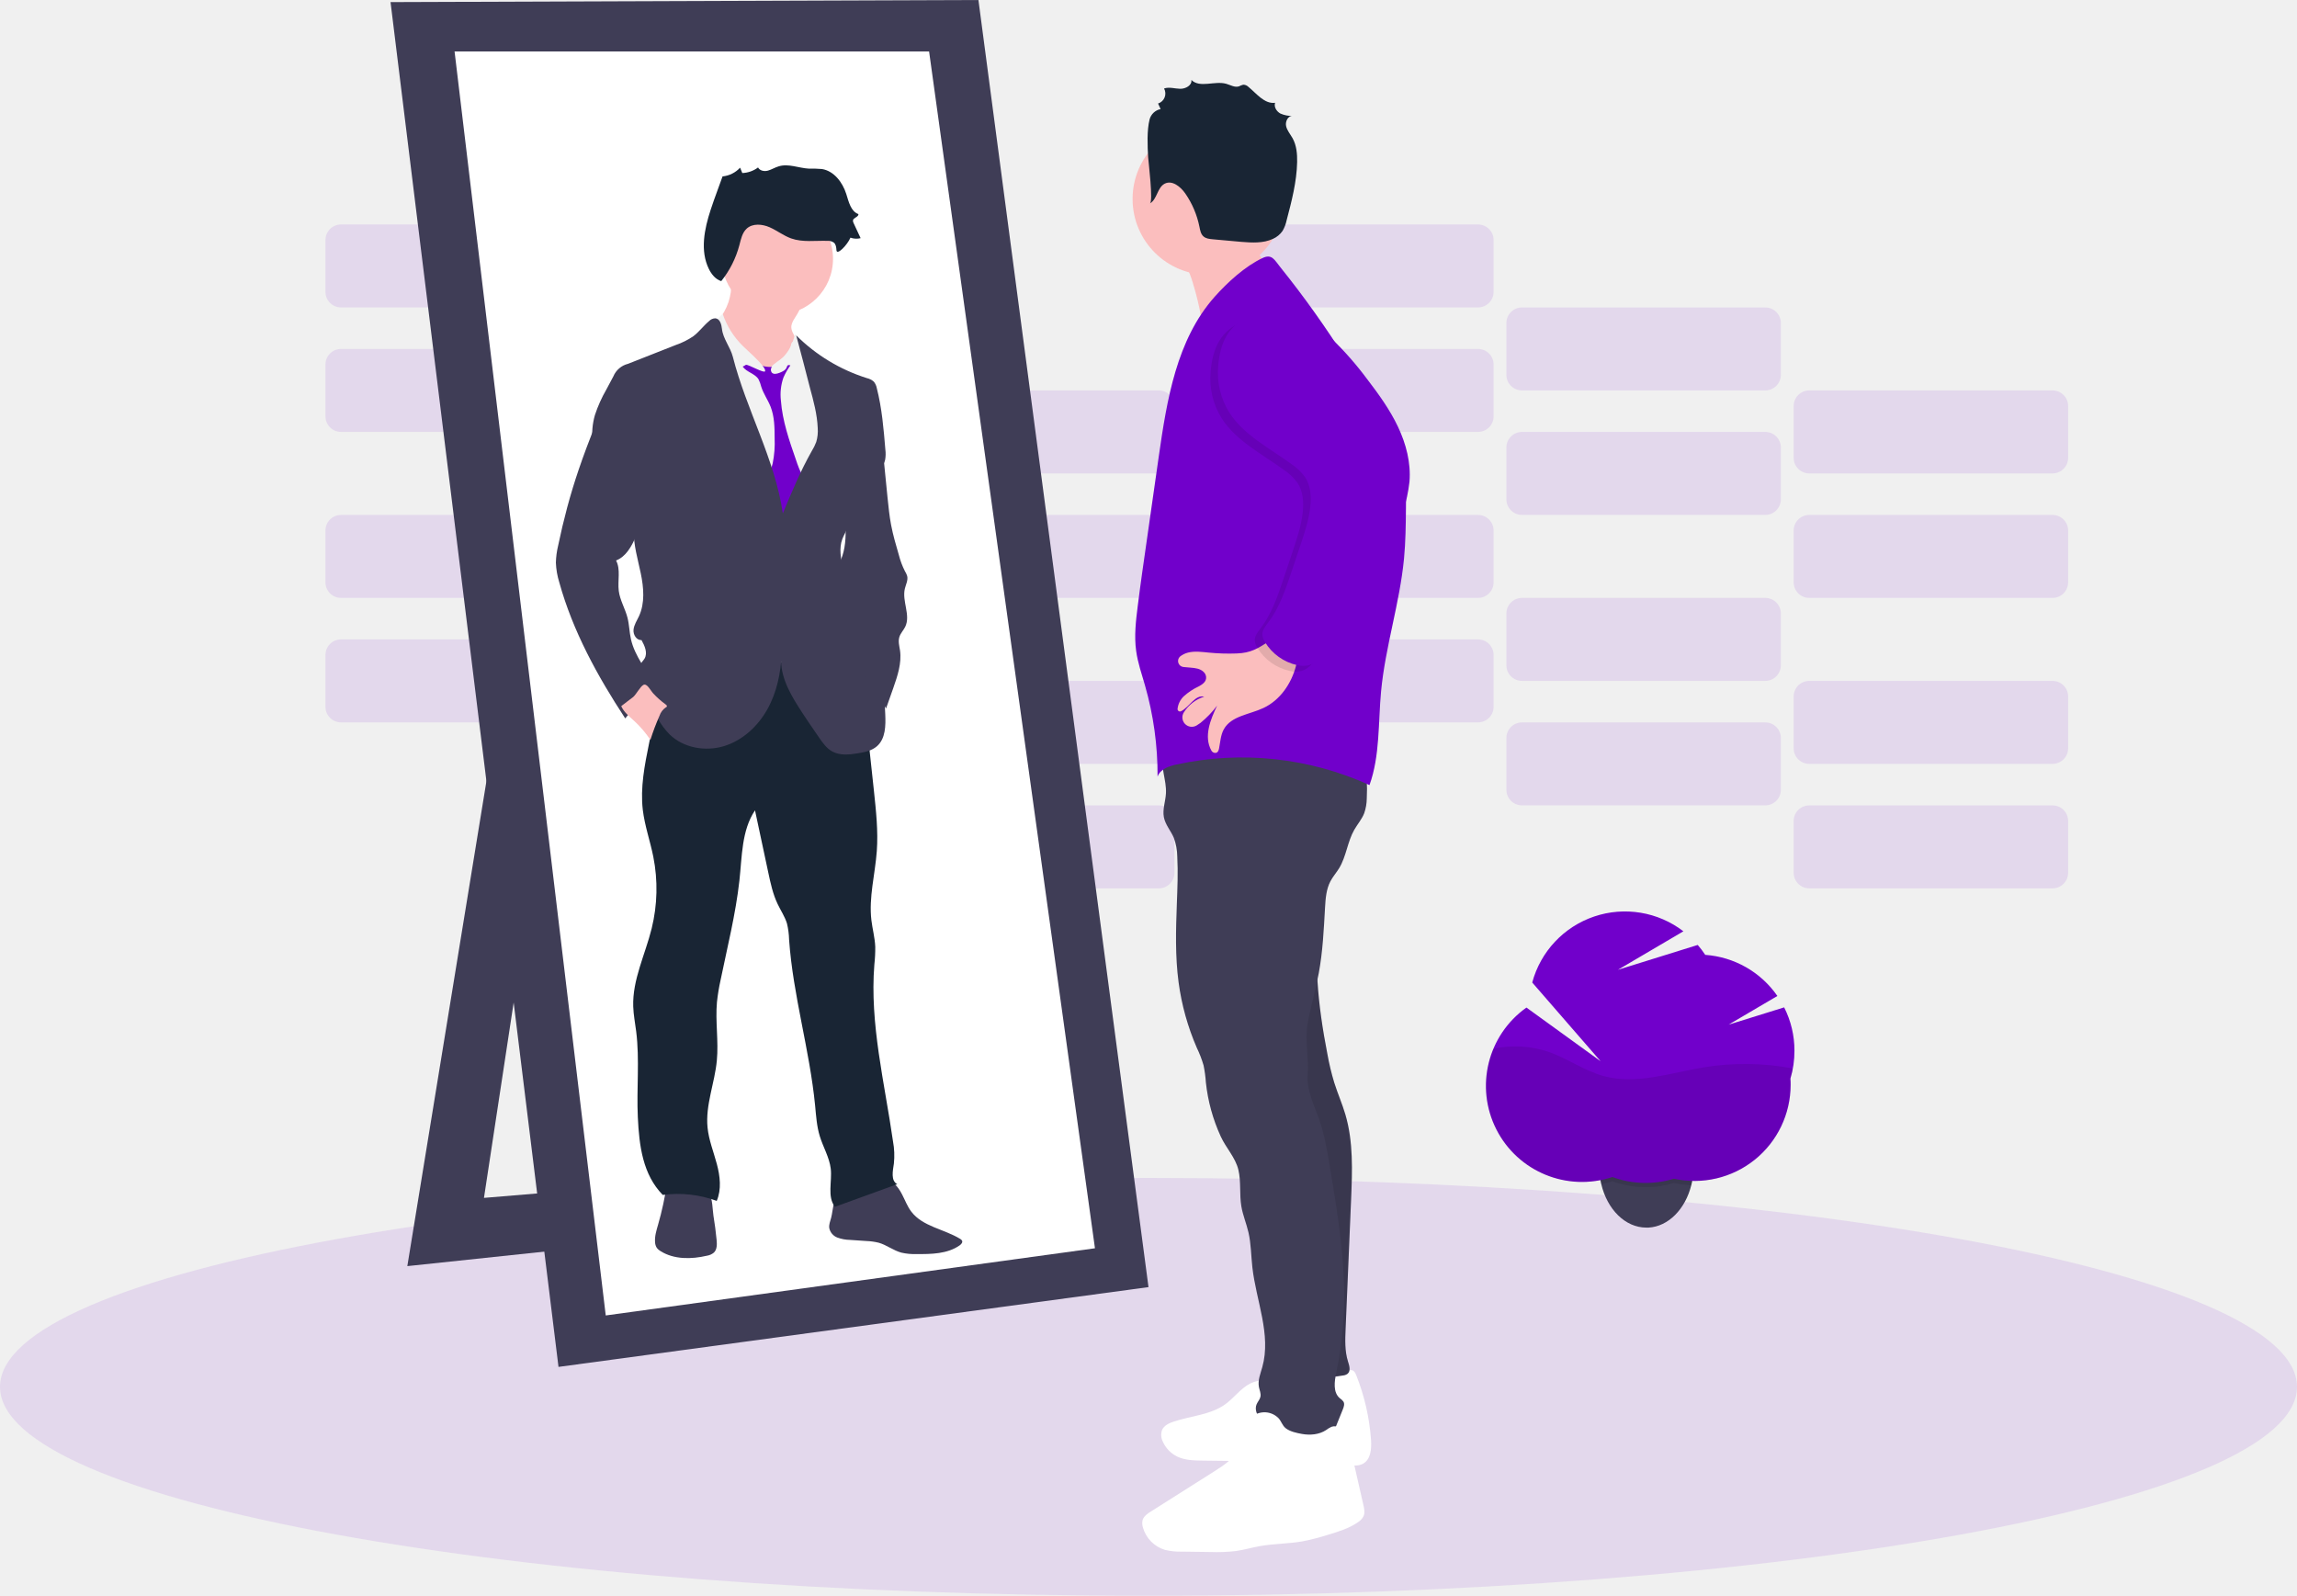
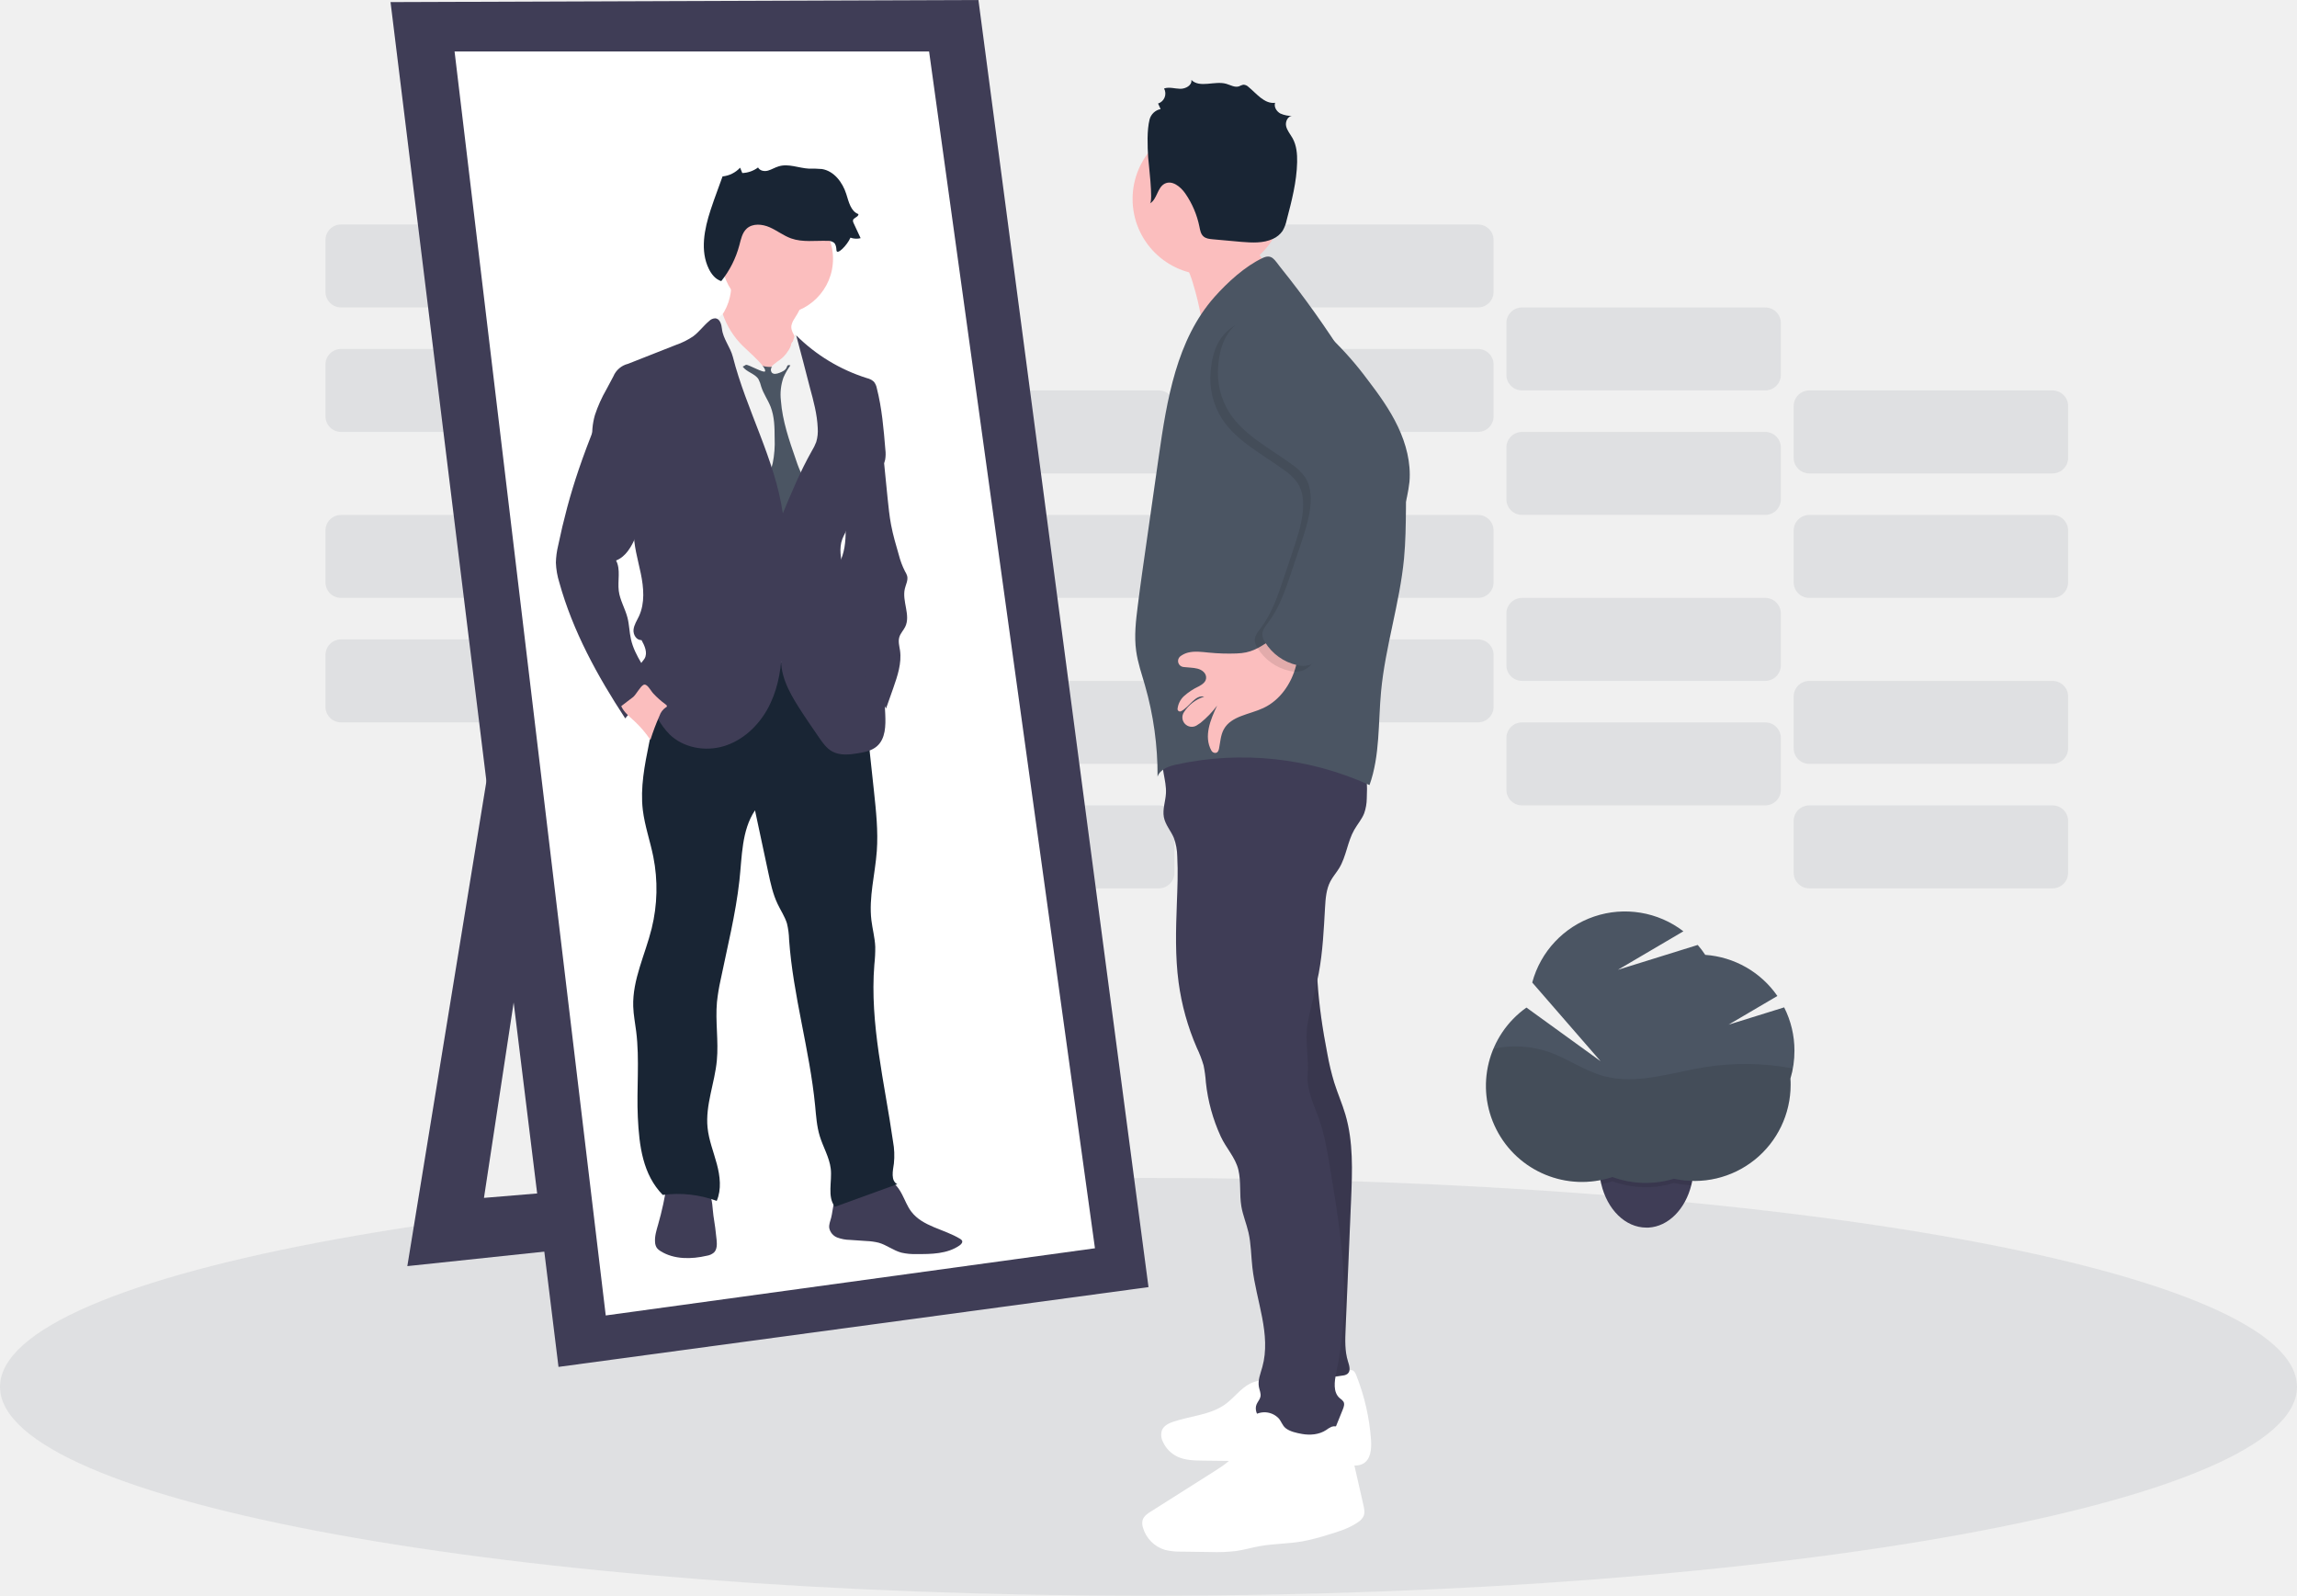
<svg xmlns="http://www.w3.org/2000/svg" data-name="Layer 1" width="1094" height="760" viewBox="0 0 1094 760">
-   <rect x="155" y="304.52" width="130.73" height="39.52" rx="7.43" fill="#7100CB" opacity="0.1" />
-   <rect x="291.81" y="344.05" width="130.73" height="39.52" rx="7.43" fill="#7100CB" opacity="0.1" />
-   <rect x="428.63" y="383.57" width="130.73" height="39.52" rx="7.43" fill="#7100CB" opacity="0.1" />
-   <rect x="155" y="245.24" width="130.73" height="39.52" rx="7.43" fill="#7100CB" opacity="0.1" />
-   <rect x="291.81" y="284.76" width="130.73" height="39.52" rx="7.43" fill="#7100CB" opacity="0.1" />
-   <rect x="428.63" y="324.29" width="130.73" height="39.52" rx="7.43" fill="#7100CB" opacity="0.1" />
-   <rect x="580.64" y="304.52" width="130.73" height="39.52" rx="7.43" fill="#7100CB" opacity="0.1" />
-   <rect x="717.45" y="344.05" width="130.73" height="39.52" rx="7.43" fill="#7100CB" opacity="0.1" />
-   <rect x="854.27" y="383.57" width="130.73" height="39.52" rx="7.43" fill="#7100CB" opacity="0.1" />
-   <rect x="580.64" y="245.24" width="130.73" height="39.52" rx="7.43" fill="#7100CB" opacity="0.1" />
-   <rect x="717.45" y="284.76" width="130.73" height="39.52" rx="7.43" fill="#7100CB" opacity="0.1" />
-   <rect x="854.27" y="324.29" width="130.73" height="39.52" rx="7.43" fill="#7100CB" opacity="0.1" />
-   <rect x="155" y="166.19" width="130.73" height="39.52" rx="7.43" fill="#7100CB" opacity="0.1" />
-   <rect x="291.81" y="205.71" width="130.73" height="39.52" rx="7.43" fill="#7100CB" opacity="0.1" />
-   <rect x="428.63" y="245.24" width="130.73" height="39.52" rx="7.43" fill="#7100CB" opacity="0.1" />
-   <rect x="155" y="106.9" width="130.73" height="39.52" rx="7.43" fill="#7100CB" opacity="0.1" />
-   <rect x="291.81" y="146.43" width="130.73" height="39.52" rx="7.43" fill="#7100CB" opacity="0.1" />
-   <rect x="428.63" y="185.95" width="130.73" height="39.52" rx="7.43" fill="#7100CB" opacity="0.1" />
-   <rect x="580.64" y="166.19" width="130.73" height="39.52" rx="7.43" fill="#7100CB" opacity="0.1" />
-   <rect x="717.45" y="205.71" width="130.73" height="39.52" rx="7.43" fill="#7100CB" opacity="0.1" />
-   <rect x="854.27" y="245.24" width="130.73" height="39.52" rx="7.43" fill="#7100CB" opacity="0.1" />
-   <rect x="580.64" y="106.9" width="130.73" height="39.52" rx="7.43" fill="#7100CB" opacity="0.1" />
-   <rect x="717.45" y="146.43" width="130.73" height="39.52" rx="7.43" fill="#7100CB" opacity="0.1" />
-   <rect x="854.27" y="185.95" width="130.73" height="39.52" rx="7.43" fill="#7100CB" opacity="0.1" />
-   <ellipse cx="547" cy="660.5" rx="547" ry="99.5" fill="#7100CB" opacity="0.1" />
+   <rect x="155" y="304.52" width="130.73" height="39.52" rx="7.43" fill="#4b5563" opacity="0.1" />
+   <rect x="291.81" y="344.05" width="130.73" height="39.52" rx="7.43" fill="#4b5563" opacity="0.1" />
+   <rect x="428.63" y="383.57" width="130.73" height="39.52" rx="7.43" fill="#4b5563" opacity="0.1" />
+   <rect x="155" y="245.24" width="130.73" height="39.52" rx="7.43" fill="#4b5563" opacity="0.1" />
+   <rect x="291.81" y="284.76" width="130.73" height="39.52" rx="7.43" fill="#4b5563" opacity="0.1" />
+   <rect x="428.63" y="324.29" width="130.73" height="39.52" rx="7.43" fill="#4b5563" opacity="0.1" />
+   <rect x="580.64" y="304.52" width="130.73" height="39.52" rx="7.43" fill="#4b5563" opacity="0.1" />
+   <rect x="717.45" y="344.05" width="130.73" height="39.52" rx="7.43" fill="#4b5563" opacity="0.1" />
+   <rect x="854.27" y="383.57" width="130.73" height="39.52" rx="7.43" fill="#4b5563" opacity="0.1" />
+   <rect x="580.64" y="245.24" width="130.73" height="39.52" rx="7.43" fill="#4b5563" opacity="0.1" />
+   <rect x="717.45" y="284.76" width="130.73" height="39.52" rx="7.43" fill="#4b5563" opacity="0.1" />
+   <rect x="854.27" y="324.29" width="130.73" height="39.52" rx="7.43" fill="#4b5563" opacity="0.1" />
+   <rect x="155" y="166.19" width="130.73" height="39.52" rx="7.43" fill="#4b5563" opacity="0.1" />
+   <rect x="291.81" y="205.71" width="130.73" height="39.52" rx="7.43" fill="#4b5563" opacity="0.1" />
+   <rect x="428.63" y="245.24" width="130.73" height="39.52" rx="7.43" fill="#4b5563" opacity="0.1" />
+   <rect x="155" y="106.9" width="130.73" height="39.52" rx="7.43" fill="#4b5563" opacity="0.1" />
+   <rect x="291.81" y="146.43" width="130.73" height="39.52" rx="7.43" fill="#4b5563" opacity="0.1" />
+   <rect x="428.63" y="185.95" width="130.73" height="39.52" rx="7.43" fill="#4b5563" opacity="0.1" />
+   <rect x="580.64" y="166.19" width="130.73" height="39.52" rx="7.43" fill="#4b5563" opacity="0.1" />
+   <rect x="717.45" y="205.71" width="130.73" height="39.52" rx="7.43" fill="#4b5563" opacity="0.1" />
+   <rect x="854.27" y="245.24" width="130.73" height="39.52" rx="7.43" fill="#4b5563" opacity="0.1" />
+   <rect x="580.64" y="106.9" width="130.73" height="39.52" rx="7.43" fill="#4b5563" opacity="0.1" />
+   <rect x="717.45" y="146.43" width="130.73" height="39.52" rx="7.43" fill="#4b5563" opacity="0.1" />
+   <rect x="854.27" y="185.95" width="130.73" height="39.52" rx="7.43" fill="#4b5563" opacity="0.1" />
+   <ellipse cx="547" cy="660.5" rx="547" ry="99.5" fill="#4b5563" opacity="0.1" />
  <polygon points="240 321 194 603 402 581 393 557 230.5 570.5 268.5 320.5 240 321" fill="#3f3d56" />
  <polygon points="186 1 466 0 547 613 266 651 186 1" fill="#3f3d56" />
  <polygon points="216.5 24.5 442.5 24.5 521.5 594.5 288.5 626.5 216.5 24.5" fill="#fff" />
  <path d="M482.64,638.86c1.42,2.72,2.48,5.66,4.33,8.11,5.4,7.22,15.65,8.35,23.34,13.06a2.15,2.15,0,0,1,.91.88c.35.83-.43,1.7-1.18,2.22-5.83,4.09-13.48,4.18-20.61,4.13a27.49,27.49,0,0,1-7.13-.68c-3.77-1-7-3.63-10.72-4.7a28.44,28.44,0,0,0-5.89-.83l-7.81-.53a18.41,18.41,0,0,1-6.09-1.13,6.16,6.16,0,0,1-3.84-4.55c-.22-1.66.49-3.27.91-4.89,1-3.84.69-8.48,3.68-11.1a11.35,11.35,0,0,1,4.15-2,132.39,132.39,0,0,1,16.61-4.42C477.93,631.52,480.59,634.92,482.64,638.86Z" transform="translate(-53 -70)" fill="#3f3d56" />
  <path d="M394.3,660.49c.2,2.13.26,4.57-1.28,6.06a6.83,6.83,0,0,1-3.35,1.5c-7.39,1.72-15.63,1.84-22.06-2.18a6.09,6.09,0,0,1-1.74-1.49,5.43,5.43,0,0,1-.88-2.75c-.23-2.83.64-5.62,1.43-8.35a146.52,146.52,0,0,0,4.25-19.75c.08-.55,18.87,3,20.12,4.86,1.57,2.3,1.58,7.82,2,10.56Q393.74,654.69,394.3,660.49Z" transform="translate(-53 -70)" fill="#3f3d56" />
  <path d="M464.24,400.27l5,46.49c1,9.5,2.05,19.05,1.36,28.58-.8,11-3.88,22-2.58,32.9.51,4.24,1.67,8.4,1.84,12.67a69,69,0,0,1-.43,8.5c-2.26,28.21,4.89,56.2,8.89,84.21a36.54,36.54,0,0,1,.42,10.48c-.52,3.55-1.56,8.21,1.6,9.89l-29.68,10.76c-3.79-4.75-1.28-12.14-2-18.17-.66-5.43-3.64-10.27-5.23-15.5-1.44-4.7-1.74-9.65-2.21-14.53-2.59-26.57-10.54-52.45-12.4-79.08a36,36,0,0,0-1-7.63c-1-3.31-3-6.2-4.46-9.31-2.24-4.67-3.34-9.79-4.42-14.85l-6.35-29.75c-6.42,9.56-6.16,22-7.43,33.46-1.78,16-5.76,31.73-9,47.53a94.47,94.47,0,0,0-1.69,10.3c-.84,9.27.83,18.63-.06,27.89-1,10.73-5.51,21.2-4.42,31.93.6,5.94,2.88,11.56,4.42,17.32s2.3,12.08-.05,17.57a54,54,0,0,0-25.71-2.84c-9.53-9.75-11.22-23.35-11.87-37s.92-27.32-.78-40.84c-.5-4-1.28-7.9-1.41-11.89-.42-12.79,5.73-24.76,8.79-37.19a78.7,78.7,0,0,0,.77-34.15c-1.5-7.47-4.08-14.72-5-22.29-1.25-10.61.87-21.3,3-31.78,1.43-7.07,2.85-14.14,4.47-21.17,1.74-7.55,3.81-15.26,8.46-21.44,7.44-9.89,20.65-14.28,33-13.32s23.88,6.58,34.08,13.58A128.48,128.48,0,0,1,464.24,400.27Z" transform="translate(-53 -70)" fill="#192534" />
  <path d="M431.06,222.25a8.63,8.63,0,0,0-1.15,2.94c-.25,2.05,1,3.93,2,5.72a31.15,31.15,0,0,1,2.93,7.3,12,12,0,0,1,.43,4.87,11.75,11.75,0,0,1-1.3,3.5c-1.93,3.72-4.79,7.16-8.68,8.71a15.29,15.29,0,0,1-9.39.38,28.51,28.51,0,0,1-8.59-4.08,26.11,26.11,0,0,1-5.88-5.1,35.25,35.25,0,0,1-4.06-7c-2.08-4.35-4.19-9-3.81-13.77a4.6,4.6,0,0,1,.24-1.27,6.83,6.83,0,0,1,1.34-2,26.1,26.1,0,0,0,6.12-18.15l14.57,3.31c3.21.73,6.42,1.46,9.59,2.37,2.6.75,6.6,1.79,8.29,4.11S432.21,220.13,431.06,222.25Z" transform="translate(-53 -70)" fill="#fbbebe" />
  <circle cx="370.26" cy="123.29" r="26.48" fill="#fbbebe" />
  <path d="M419,246.71c1.12-2.45,3.54-4,5.75-5.54s4.45-3.51,4.88-6.18a4.43,4.43,0,0,1,.44-1.74c.85-1.28,2.87-.64,4.08.3,2.94,2.29,4.94,5.54,6.89,8.71a74.43,74.43,0,0,1,6.45,12.19c2.81,7.41,3.15,15.5,3.46,23.41.28,7.2.55,14.51-1.2,21.49-1.1,4.42-3,8.71-3.11,13.26-.33,16.53-6.07,32.33-6.47,48.86a126.75,126.75,0,0,0,.72,14.31l.94,10.73q-21.81-1.25-43.5-3.83c-.42-4.94-1.83-9.73-3.12-14.51a314.93,314.93,0,0,1-10.11-59.74c-.77-10.72-1.56-21.4-2.75-32.08-1.07-9.71-3.17-19.48-1.91-29.17a40.27,40.27,0,0,1,4.1-12.62,8.32,8.32,0,0,1,3.2-3.83A8.65,8.65,0,0,1,390,230a41.94,41.94,0,0,1,6.88-.81,4.74,4.74,0,0,1,1.68.16,5.27,5.27,0,0,1,2.29,2.22A41.52,41.52,0,0,0,419,246.71Z" transform="translate(-53 -70)" fill="#f2f2f2" />
-   <path d="M406.72,244.59c1.86,2.66,5.8,3.29,7.52,6a15.73,15.73,0,0,1,1.31,3.57c1.05,3.35,3.17,6.26,4.46,9.53,1.86,4.7,1.91,9.9,1.93,14.95a49.47,49.47,0,0,1-.92,12c-.6,2.47-1.58,4.82-2.3,7.26a35.5,35.5,0,0,0-1.34,12.8,5.24,5.24,0,0,0,.72,2.65,5.75,5.75,0,0,0,2.56,1.74c2.93,1.29,6,2.61,9.2,2.31a3.37,3.37,0,0,0,1.83-.61,4.07,4.07,0,0,0,.9-1.19l2-3.38c1.81-3.09,3.7-6.55,3-10.08a20,20,0,0,0-2.27-5.17,60.78,60.78,0,0,1-3.26-8.07c-3.19-9.17-6.42-18.47-7.14-28.15a24.74,24.74,0,0,1,1.2-10.92,31.1,31.1,0,0,1,3.52-6.09,2.61,2.61,0,0,0-2.81-.95,16.72,16.72,0,0,0-2.91,1.21c-2.94,1.24-6.2.79-9.17-.06-1.16-.34-3-1.5-4.2-1.42C410.14,242.57,406.79,244.71,406.72,244.59Z" transform="translate(-53 -70)" fill="#7100CB" />
+   <path d="M406.72,244.59c1.86,2.66,5.8,3.29,7.52,6a15.73,15.73,0,0,1,1.31,3.57c1.05,3.35,3.17,6.26,4.46,9.53,1.86,4.7,1.91,9.9,1.93,14.95a49.47,49.47,0,0,1-.92,12c-.6,2.47-1.58,4.82-2.3,7.26a35.5,35.5,0,0,0-1.34,12.8,5.24,5.24,0,0,0,.72,2.65,5.75,5.75,0,0,0,2.56,1.74c2.93,1.29,6,2.61,9.2,2.31a3.37,3.37,0,0,0,1.83-.61,4.07,4.07,0,0,0,.9-1.19l2-3.38c1.81-3.09,3.7-6.55,3-10.08a20,20,0,0,0-2.27-5.17,60.78,60.78,0,0,1-3.26-8.07c-3.19-9.17-6.42-18.47-7.14-28.15a24.74,24.74,0,0,1,1.2-10.92,31.1,31.1,0,0,1,3.52-6.09,2.61,2.61,0,0,0-2.81-.95,16.72,16.72,0,0,0-2.91,1.21c-2.94,1.24-6.2.79-9.17-.06-1.16-.34-3-1.5-4.2-1.42C410.14,242.57,406.79,244.71,406.72,244.59Z" transform="translate(-53 -70)" fill="#4b5563" />
  <path d="M430.13,244.48c-.6-.48-1.53-.92-2.06-.36a2.32,2.32,0,0,0-.38.81c-.52,1.4-2.05,2.09-3.44,2.63s-2.89.84-3.73-.19a2.26,2.26,0,0,1,.13-2.67,8.16,8.16,0,0,1,2.19-1.85,21.38,21.38,0,0,0,8.72-13.72,6.52,6.52,0,0,1,2.39,4.13c.33,1.59.37,3.23.7,4.82.49,2.28,1.58,4.41,1.83,6.72.13,1.23,0,2.47,0,3.7a22.71,22.71,0,0,0,.42,3.58C434.56,249.6,432.91,246.69,430.13,244.48Z" transform="translate(-53 -70)" fill="#f2f2f2" />
  <path d="M409.89,237.69c-1-.95-2-1.85-3-2.82a38.9,38.9,0,0,1-9.67-15.35c-1.28,1-2.69,2.32-2.72,4a6.13,6.13,0,0,0,1.32,3.25,50.68,50.68,0,0,1,7.33,19.61,5.84,5.84,0,0,1,5.05-2.69c1.58,0,8.67,4.2,9.18,3.14C418.13,245.17,411.09,238.82,409.89,237.69Z" transform="translate(-53 -70)" fill="#f2f2f2" />
  <path d="M432.22,229.73a83,83,0,0,0,33.58,20.33,7.54,7.54,0,0,1,3.39,1.72,6.93,6.93,0,0,1,1.41,3.1c2.44,9.54,3.26,19.41,4.07,29.22a16.28,16.28,0,0,1-.1,4.88c-.59,2.62-2.45,4.74-4.28,6.71-5.74,6.15-12.29,12.58-13.26,20.94a33.45,33.45,0,0,1-.57,4.8c-.5,1.86-1.61,3.5-2.29,5.31-3.34,8.91,4.21,19.7-.39,28A50.54,50.54,0,0,1,458.84,370a19.86,19.86,0,0,0,1.37,5.88c1.37,2.86,4.19,4.68,6.41,7,6.77,6.94,7.6,17.56,8,27.25.25,5.46.17,11.73-4,15.31-2.41,2.09-5.7,2.77-8.85,3.29-4.19.7-8.75,1.2-12.46-.87-2.66-1.48-4.47-4.07-6.2-6.57-3.28-4.77-6.57-9.53-9.68-14.42-4.92-7.71-9.56-16.52-8.14-25.56-.4,9.25-2.35,18.57-6.89,26.63s-11.85,14.79-20.72,17.45-19.24.78-25.85-5.7a34.94,34.94,0,0,1-5.51-7.43,72.52,72.52,0,0,1-8.14-20.71c-.43-1.89-.75-4,.2-5.69.45-.8,1.14-1.43,1.61-2.22,1.58-2.69.06-6.08-1.47-8.82-2.33.22-4-2.52-3.79-4.86s1.61-4.37,2.6-6.5c2.9-6.28,2.26-13.59.86-20.36s-3.49-13.5-3.33-20.41c.17-7.31-5.09-13.89-9.1-20-2.24-3.44-4.85-6.64-6.8-10.25a33.07,33.07,0,0,1-2.62-24.76,64.89,64.89,0,0,1,5.48-12.22l3.3-6.19a10.21,10.21,0,0,1,7-6l22.83-9a34.35,34.35,0,0,0,8.24-4.12c2.79-2.1,4.87-5,7.53-7.24a4.22,4.22,0,0,1,3-1.31c2.14.19,2.9,2.89,3.12,5,.5,4.72,4,8.72,5.19,13.31,6.44,25.35,20.07,48.73,23.81,74.61,4.2-10.09,8.4-20.2,13.78-29.7a24.66,24.66,0,0,0,2.13-4.31,18.4,18.4,0,0,0,.71-6.69c-.27-6.51-2-12.87-3.71-19.16C436.53,246.1,434.53,238.21,432.22,229.73Z" transform="translate(-53 -70)" fill="#3f3d56" />
  <path d="M475.73,307.19c.44,4.26.87,8.53,1.66,12.74.92,4.87,2.32,9.63,3.71,14.39a37.45,37.45,0,0,0,2.9,7.73,9.94,9.94,0,0,1,1.07,2.29c.49,2-.63,4-1.11,6-1.44,6,2.88,12.67.16,18.2-.82,1.68-2.25,3.07-2.79,4.87-.63,2.07,0,4.28.33,6.42.85,6-1.2,12.1-3.22,17.87L475,407.44c-3.14-5.84-6.31-11.74-10.65-16.75-1.55-1.8-3.24-3.47-4.67-5.37a37.66,37.66,0,0,1-5-9.74,84.43,84.43,0,0,1-5.17-25.72,17.59,17.59,0,0,1,.85-7.4,39.36,39.36,0,0,1,2.22-4c2.68-4.83,3.23-10.55,3.18-16.07s-.64-11.06,0-16.55a37.86,37.86,0,0,1,4-13.13,18.63,18.63,0,0,1,5.43-6.77,9.78,9.78,0,0,1,6-1.95c3.27.19,2.52,3,2.8,5.71Z" transform="translate(-53 -70)" fill="#3f3d56" />
  <path d="M328.64,293.58q-3.06,9-5.52,18.16-2.4,9-4.29,18.1a38.76,38.76,0,0,0-1.08,8.14,36.42,36.42,0,0,0,1.63,9.41c6.44,23.21,18.18,44.62,31.4,64.75A58.28,58.28,0,0,1,364.08,400a2.85,2.85,0,0,0,1-1,2.71,2.71,0,0,0-.32-2.34c-3.65-7.48-9.43-14.07-11.25-22.2-.76-3.38-.79-6.9-1.65-10.26-1.11-4.35-3.59-8.33-4.16-12.79-.61-4.86,1-10.16-1.28-14.47,4.65-1.81,7.34-6.6,9.31-11.19a61.29,61.29,0,0,0,4.48-14.71,44.26,44.26,0,0,0-5.41-28.15,45,45,0,0,0-9.05-11.36c-1.19-1.07-4-4.14-5.73-4.11-2.31.05-3.05,3.79-3.71,5.47C333.64,279.75,331,286.62,328.64,293.58Z" transform="translate(-53 -70)" fill="#3f3d56" />
  <path d="M370.06,405.51c.3.22.64.52.56.88s-.37.45-.63.6a7.76,7.76,0,0,0-2.88,3.9,108.85,108.85,0,0,0-4.34,11.49,50.37,50.37,0,0,0-7.84-9.15c-2.28-2.1-4.83-4.09-6.05-6.93,0-.08,5.24-3.95,5.72-4.37,1.47-1.31,3.32-4.94,4.84-5.74,1.72-.9,3.36,2.63,4.67,4.05A39.72,39.72,0,0,0,370.06,405.51Z" transform="translate(-53 -70)" fill="#fbbebe" />
  <path d="M451.38,189.15c-.07-1.31-.24-2.76-1.24-3.61a4.73,4.73,0,0,0-3-.83c-5.83-.19-11.86.79-17.36-1.17-3.62-1.29-6.71-3.77-10.24-5.31s-8.05-1.95-10.9.64c-2.16,2-2.75,5.07-3.5,7.9a46.32,46.32,0,0,1-8.63,17.12c-2.71-.84-4.65-3.26-5.9-5.8-4.25-8.66-2.16-19,.86-28.18,1-3.08,2.11-6.13,3.22-9.17l2.44-6.72a13.12,13.12,0,0,0,8.36-4.16l1.05,2.55a13.3,13.3,0,0,0,7.5-2.65c.84,1.58,3,2,4.75,1.49s3.26-1.49,5-2c4.65-1.5,9.61.81,14.49,1.07a58,58,0,0,1,6.19.18c5.76.93,9.83,6.35,11.59,11.91,1.17,3.7,2.14,8.25,5.79,9.56.08,1.4-2.4,1.67-2.61,3a2.3,2.3,0,0,0,.3,1.27l3.35,7.19a8.32,8.32,0,0,1-4.84-.24C456.54,186.74,451.53,191.86,451.38,189.15Z" transform="translate(-53 -70)" fill="#192534" />
  <path d="M621.14,204.8a131.36,131.36,0,0,1,4,16.73c.72,4.24,1.14,8.95-1.29,12.49,9.26-13.93,18.93-28.28,33-37.27A30.13,30.13,0,0,1,649,173.51c.08-.84-11.55,3.55-12.44,4.05-4.08,2.27-7.82,5.09-11.8,7.52-2.06,1.25-10.64,4.21-10.72,6,0,1.15,3.41,4.67,4.05,5.88A45.67,45.67,0,0,1,621.14,204.8Z" transform="translate(-53 -70)" fill="#fbbebe" />
  <path d="M664.17,730.18a15.5,15.5,0,0,0-15.84-1.2c-4.53,2.34-7.58,6.77-11.7,9.77-7.08,5.14-16.43,5.55-24.72,8.33-2.2.74-4.54,1.84-5.47,4a7.1,7.1,0,0,0,.41,5.57,14.42,14.42,0,0,0,6.86,7.07c3.72,1.78,8,1.86,12.12,1.91l35.8.42c11,.13,22.07.26,33,1.63,2.55.32,5.31.67,7.56-.58,3.66-2,4.08-7.06,3.8-11.23a103.07,103.07,0,0,0-7-30.8c-.43-1.09-1-2.33-2.21-2.53a3.6,3.6,0,0,0-2.38.76c-10.1,6-22.89,9.39-33.63,4.59" transform="translate(-53 -70)" fill="#fff" />
  <path d="M682.09,501.78c-4,23.23-1.39,47.1,3.11,70.23a122.46,122.46,0,0,0,3.27,13.64c1.61,5.1,3.78,10,5.29,15.13,3.84,13,3.3,26.9,2.73,40.47L693.87,703c-.22,5.18-.42,10.48,1.14,15.42.63,2,1.4,4.5-.19,5.85a4.46,4.46,0,0,1-2.11.81,32.66,32.66,0,0,1-21-3.15L671,659.55c-.22-19.23-.45-38.54-3.41-57.53-2.35-15.1-6.43-30-6.7-45.28-.28-16,3.64-31.79,7.64-47.3.86-3.32,4-5.75,6.58-8a8.09,8.09,0,0,1,3.2-1.94C679.51,499.17,681.35,500.77,682.09,501.78Z" transform="translate(-53 -70)" fill="#3f3d56" />
  <path d="M682.09,501.78c-4,23.23-1.39,47.1,3.11,70.23a122.46,122.46,0,0,0,3.27,13.64c1.61,5.1,3.78,10,5.29,15.13,3.84,13,3.3,26.9,2.73,40.47L693.87,703c-.22,5.18-.42,10.48,1.14,15.42.63,2,1.4,4.5-.19,5.85a4.46,4.46,0,0,1-2.11.81,32.66,32.66,0,0,1-21-3.15L671,659.55c-.22-19.23-.45-38.54-3.41-57.53-2.35-15.1-6.43-30-6.7-45.28-.28-16,3.64-31.79,7.64-47.3.86-3.32,4-5.75,6.58-8a8.09,8.09,0,0,1,3.2-1.94C679.51,499.17,681.35,500.77,682.09,501.78Z" transform="translate(-53 -70)" opacity="0.1" />
  <path d="M607,429.18c-1.48,6.09,1.66,12.4,1.31,18.66-.2,3.79-1.69,7.57-1,11.29s3.35,6.52,4.77,9.93a26.94,26.94,0,0,1,1.62,8.88c.41,7.48.08,15-.2,22.45-.47,12.5-.82,25.07.83,37.46A117.19,117.19,0,0,0,623,569a54,54,0,0,1,3.23,8.39,59.88,59.88,0,0,1,1.1,8.14,82.7,82.7,0,0,0,7.07,25.71c2.55,5.57,7,10,8.41,15.91,1.34,5.66.44,11.63,1.41,17.36.71,4.25,2.44,8.27,3.4,12.47,1.25,5.43,1.22,11.06,1.85,16.6,1.8,16,9.07,32,4.73,47.52-.87,3.12-2.22,6.29-1.61,9.47.3,1.56,1.06,3.1.72,4.65-.28,1.32-1.3,2.34-1.82,3.59-1,2.34.06,5.12,1.84,6.93a19.69,19.69,0,0,0,6.5,3.84c7.37,3.15,15,6.35,23,6.28a6.18,6.18,0,0,0,2.83-.52c1.44-.75,2.15-2.38,2.76-3.88l4.1-10.14c.5-1.23,1-2.67.31-3.81a7.1,7.1,0,0,0-1.72-1.6c-3.31-2.79-2.56-8-1.68-12.19a177.87,177.87,0,0,0,3.72-32.7c.44-21.92-3.17-43.71-6.77-65.34-1.25-7.51-2.51-15.07-5-22.27s-6.16-14.13-5.56-21.61c.64-8.08-1.46-16.55,0-24.52s3.77-15.77,5.26-23.73c1.93-10.33,2.41-20.86,3-31.34.25-4.28.57-8.7,2.57-12.5,1.17-2.22,2.87-4.12,4.18-6.27,3.38-5.59,3.92-12.52,7.15-18.2,1.53-2.69,3.64-5.06,4.76-7.94a22.19,22.19,0,0,0,1.22-7.06,84,84,0,0,0-1-18.05,117.45,117.45,0,0,0-55-12.76c-7.31.12-14.7.86-21.56,3.39C619.86,425.25,613.9,428.66,607,429.18Z" transform="translate(-53 -70)" fill="#3f3d56" />
  <path d="M648,746c-2.94,3.66-2.74,8.89-4.62,13.2-2.28,5.23-7.36,8.58-12.18,11.63l-30,19c-1.64,1-3.4,2.23-4,4.09a6.56,6.56,0,0,0,.15,3.59,15.58,15.58,0,0,0,10.48,10.64,31,31,0,0,0,8.11.83l13.49.18a79,79,0,0,0,12.31-.48c3.74-.54,7.38-1.61,11.1-2.29,6.77-1.23,13.73-1.12,20.51-2.31a108.46,108.46,0,0,0,12.28-3.17c4.9-1.47,9.89-3,14.09-5.91a7.31,7.31,0,0,0,2.71-2.92c.71-1.65.32-3.54-.08-5.29l-6.44-28.3a16.87,16.87,0,0,0-2.52-6.61c-1.43-1.9-4-3.16-6.23-2.35a13.21,13.21,0,0,0-2.59,1.56c-3.3,2.17-7.53,2.53-11.43,1.85-2.52-.45-5.85-1.14-7.88-2.81-1.54-1.27-2-3.24-3.31-4.68A9.39,9.39,0,0,0,648,746Z" transform="translate(-53 -70)" fill="#fff" />
  <circle cx="575.55" cy="94.77" r="36.13" fill="#fbbebe" />
  <path d="M600.68,166.89c3.46-1.94,3.46-7.53,7-9.39s7.56,1.37,9.83,4.63A42.59,42.59,0,0,1,624.26,178c.32,1.62.62,3.39,1.84,4.52s2.82,1.27,4.38,1.43q6.85.68,13.72,1.24c5.1.41,10.48.74,15.11-1.45a11,11,0,0,0,4.54-3.76,16.92,16.92,0,0,0,1.94-5.08c2.39-9.09,4.8-18.29,5-27.69.08-3.88-.26-7.9-2.13-11.3-1.09-2-2.69-3.74-3.14-5.94s1-5,3.28-4.76a13.46,13.46,0,0,1-6-1.14c-1.81-1-3.15-3.15-2.51-5.11-5.08.65-8.78-4.37-12.74-7.62a3.45,3.45,0,0,0-2.42-1,8.73,8.73,0,0,0-2,.77c-2,.7-4.09-.63-6.14-1.21-5.5-1.54-12.49,2.18-16.57-1.82.39,2.55-2.74,4.26-5.32,4.21s-5.24-1-7.68-.14a5,5,0,0,1-2.86,7.16l1.21,2.64a6.82,6.82,0,0,0-5.25,4.92c-1.33,5.25-1,12.71-.68,18.11C600,147.35,602.31,166,600.68,166.89Z" transform="translate(-53 -70)" fill="#192534" />
-   <path d="M631.51,211.34c-18.15,20.41-22.77,49.14-26.64,76.19l-5.7,39.94c-1.48,10.36-3,20.72-4.29,31.11-.9,7.11-1.74,14.33-.76,21.43.77,5.6,2.64,11,4.2,16.39a154.56,154.56,0,0,1,6,43.49c1.21-3.56,5.4-5,9.08-5.8a146.82,146.82,0,0,1,91.86,9.81c5.05-14.15,4.1-29.63,5.51-44.59,2-21.33,8.89-42,10.93-63.29.75-7.93.84-15.9.92-23.87.06-5.85.12-11.76-1.1-17.49-1.36-6.34-4.23-12.25-7.2-18A469.1,469.1,0,0,0,687,230.24q-7.54-11.28-15.73-22.11-4.15-5.49-8.47-10.86c-2.79-3.47-4-6.48-8.43-4.4C646,196.79,637.6,204.49,631.51,211.34Z" transform="translate(-53 -70)" fill="#7100CB" />
+   <path d="M631.51,211.34c-18.15,20.41-22.77,49.14-26.64,76.19l-5.7,39.94c-1.48,10.36-3,20.72-4.29,31.11-.9,7.11-1.74,14.33-.76,21.43.77,5.6,2.64,11,4.2,16.39a154.56,154.56,0,0,1,6,43.49c1.21-3.56,5.4-5,9.08-5.8a146.82,146.82,0,0,1,91.86,9.81c5.05-14.15,4.1-29.63,5.51-44.59,2-21.33,8.89-42,10.93-63.29.75-7.93.84-15.9.92-23.87.06-5.85.12-11.76-1.1-17.49-1.36-6.34-4.23-12.25-7.2-18A469.1,469.1,0,0,0,687,230.24q-7.54-11.28-15.73-22.11-4.15-5.49-8.47-10.86c-2.79-3.47-4-6.48-8.43-4.4C646,196.79,637.6,204.49,631.51,211.34Z" transform="translate(-53 -70)" fill="#4b5563" />
  <path d="M641.91,381.22a98,98,0,0,1-13.27-.42c-3.27-.32-6.61-.8-9.8,0a10.2,10.2,0,0,0-3.81,1.87,2.87,2.87,0,0,0,1.63,5l3.42.3c2.17.19,4.43.41,6.12,2a3.82,3.82,0,0,1,1.24,2.41c.21,2.33-1.81,3.6-3.62,4.57a28.69,28.69,0,0,0-7.06,4.7,9.78,9.78,0,0,0-2.93,6,1.16,1.16,0,0,0,1.7,1.07c4-2,6.61-7.93,11-6.94a17.82,17.82,0,0,0-9.66,7.43,4.48,4.48,0,0,0,6,6.33,19.78,19.78,0,0,0,1.88-1.25,46.21,46.21,0,0,0,7.93-8.24c-3.2,6.75-6.44,14.65-2.76,21.36a2.13,2.13,0,0,0,2,1.18c1.16-.12,1.5-1.21,1.69-2.17.6-3.09.75-6.35,2.27-9.1,3.52-6.38,12.2-7,18.81-10.11,7.93-3.68,13.36-11.6,15.55-20.06a15.42,15.42,0,0,0,.39-7.62c-1.47-5.69-8.49-7-13-4.25C652.1,378.79,648.89,381,641.91,381.22Z" transform="translate(-53 -70)" fill="#fbbebe" />
  <path d="M634.89,269.29c7,10.81,19.15,16.9,29.57,24.49A24.79,24.79,0,0,1,671,300c2.63,4.06,3,9.22,2.46,14-.68,6.31-2.71,12.38-4.72,18.4l-4.37,13.05c-2.77,8.28-5.63,16.73-10.9,23.69-1.35,1.77-2.92,3.66-2.86,5.88a7.6,7.6,0,0,0,1.28,3.58,24.08,24.08,0,0,0,15.29,10.92,11.66,11.66,0,0,0,5.75,0c2.7-.8,4.73-3,6.61-5.08,9-9.93,18-20,24.5-31.65,6.35-11.37,10.15-24,13.65-36.51a76.86,76.86,0,0,0,3-14.13c.74-9-1.62-18-5.48-26.13s-9.17-15.49-14.64-22.64a157.58,157.58,0,0,0-17.15-19.68c-10.88-10.17-24.19-16.15-38.75-10.38-10.28,4.08-14.13,12.59-15.05,23.49A35.74,35.74,0,0,0,634.89,269.29Z" transform="translate(-53 -70)" opacity="0.1" />
-   <path d="M638.53,266.55c7,10.81,19.16,16.9,29.57,24.49a24.87,24.87,0,0,1,6.51,6.26c2.63,4.06,3,9.21,2.46,14-.69,6.31-2.71,12.38-4.73,18.4l-4.37,13c-2.77,8.28-5.63,16.72-10.9,23.69-1.34,1.77-2.91,3.65-2.85,5.88a7.42,7.42,0,0,0,1.28,3.57,24.07,24.07,0,0,0,15.28,10.93,11.7,11.7,0,0,0,5.76,0c2.7-.79,4.72-3,6.61-5.07,9-9.94,18-20,24.5-31.65,6.35-11.37,10.15-24,13.65-36.52a76.08,76.08,0,0,0,3-14.12c.74-9-1.62-18-5.47-26.14s-9.17-15.49-14.64-22.64A157.65,157.65,0,0,0,687,231.06c-10.87-10.16-24.18-16.15-38.74-10.37-10.29,4.08-14.13,12.58-15.06,23.49A35.77,35.77,0,0,0,638.53,266.55Z" transform="translate(-53 -70)" fill="#7100CB" />
+   <path d="M638.53,266.55c7,10.81,19.16,16.9,29.57,24.49a24.87,24.87,0,0,1,6.51,6.26c2.63,4.06,3,9.21,2.46,14-.69,6.31-2.71,12.38-4.73,18.4l-4.37,13c-2.77,8.28-5.63,16.72-10.9,23.69-1.34,1.77-2.91,3.65-2.85,5.88a7.42,7.42,0,0,0,1.28,3.57,24.07,24.07,0,0,0,15.28,10.93,11.7,11.7,0,0,0,5.76,0c2.7-.79,4.72-3,6.61-5.07,9-9.94,18-20,24.5-31.65,6.35-11.37,10.15-24,13.65-36.52a76.08,76.08,0,0,0,3-14.12c.74-9-1.62-18-5.47-26.14s-9.17-15.49-14.64-22.64A157.65,157.65,0,0,0,687,231.06c-10.87-10.16-24.18-16.15-38.74-10.37-10.29,4.08-14.13,12.58-15.06,23.49A35.77,35.77,0,0,0,638.53,266.55Z" transform="translate(-53 -70)" fill="#4b5563" />
  <path d="M859.65,625.24a37,37,0,0,1-.8,7.76c-.1.48-.21,1-.32,1.41-2.84,11.39-10.85,19.72-20.41,20.25-.32,0-.64,0-1,0-10.11,0-18.66-8.72-21.48-20.73-.08-.32-.15-.64-.22-1a37,37,0,0,1-.8-7.76c0-16.27,10.07-29.45,22.5-29.45S859.65,609,859.65,625.24Z" transform="translate(-53 -70)" fill="#3f3d56" />
  <path d="M859.65,625.24a37,37,0,0,1-.8,7.76c-.1.48-.21,1-.32,1.41-.34,0-.67,0-1,0a45.76,45.76,0,0,1-7.36-1,44.92,44.92,0,0,1-6.56,1.5,45.87,45.87,0,0,1-5.14.48l-1.74,0a46.41,46.41,0,0,1-6.16-.41,45.17,45.17,0,0,1-9.67-2.4,45.56,45.56,0,0,1-5.22,1.4c-.08-.32-.15-.64-.22-1a37,37,0,0,1-.8-7.76c0-16.27,10.07-29.45,22.5-29.45S859.65,609,859.65,625.24Z" transform="translate(-53 -70)" opacity="0.1" />
-   <path d="M907.65,570.38a45.54,45.54,0,0,0-4.9-20.61L876.29,558l23.23-13.66a45.73,45.73,0,0,0-34.36-19.58,45.65,45.65,0,0,0-3.57-4.72l-38,11.83,31.17-18.33a45.73,45.73,0,0,0-72,24.39l32.55,37.47L780,549.86a45.74,45.74,0,0,0,40.93,80.7,45.92,45.92,0,0,0,29.28.81,45.78,45.78,0,0,0,55.62-44.66c0-1,0-2-.1-3A45.63,45.63,0,0,0,907.65,570.38Z" transform="translate(-53 -70)" fill="#7100CB" />
+   <path d="M907.65,570.38a45.54,45.54,0,0,0-4.9-20.61L876.29,558l23.23-13.66a45.73,45.73,0,0,0-34.36-19.58,45.65,45.65,0,0,0-3.57-4.72l-38,11.83,31.17-18.33a45.73,45.73,0,0,0-72,24.39l32.55,37.47L780,549.86a45.74,45.74,0,0,0,40.93,80.7,45.92,45.92,0,0,0,29.28.81,45.78,45.78,0,0,0,55.62-44.66c0-1,0-2-.1-3A45.63,45.63,0,0,0,907.65,570.38Z" transform="translate(-53 -70)" fill="#4b5563" />
  <path d="M906.86,578.86a121.9,121.9,0,0,0-42.34-.54c-15.89,2.63-32.13,8.41-47.67,4.19-9.12-2.48-17-8.22-25.91-11.41a49.18,49.18,0,0,0-26.75-1.6,45.76,45.76,0,0,0,56.69,61.06,45.92,45.92,0,0,0,29.28.81,45.78,45.78,0,0,0,55.62-44.66c0-1,0-2-.1-3A45.19,45.19,0,0,0,906.86,578.86Z" transform="translate(-53 -70)" opacity="0.1" />
</svg>
